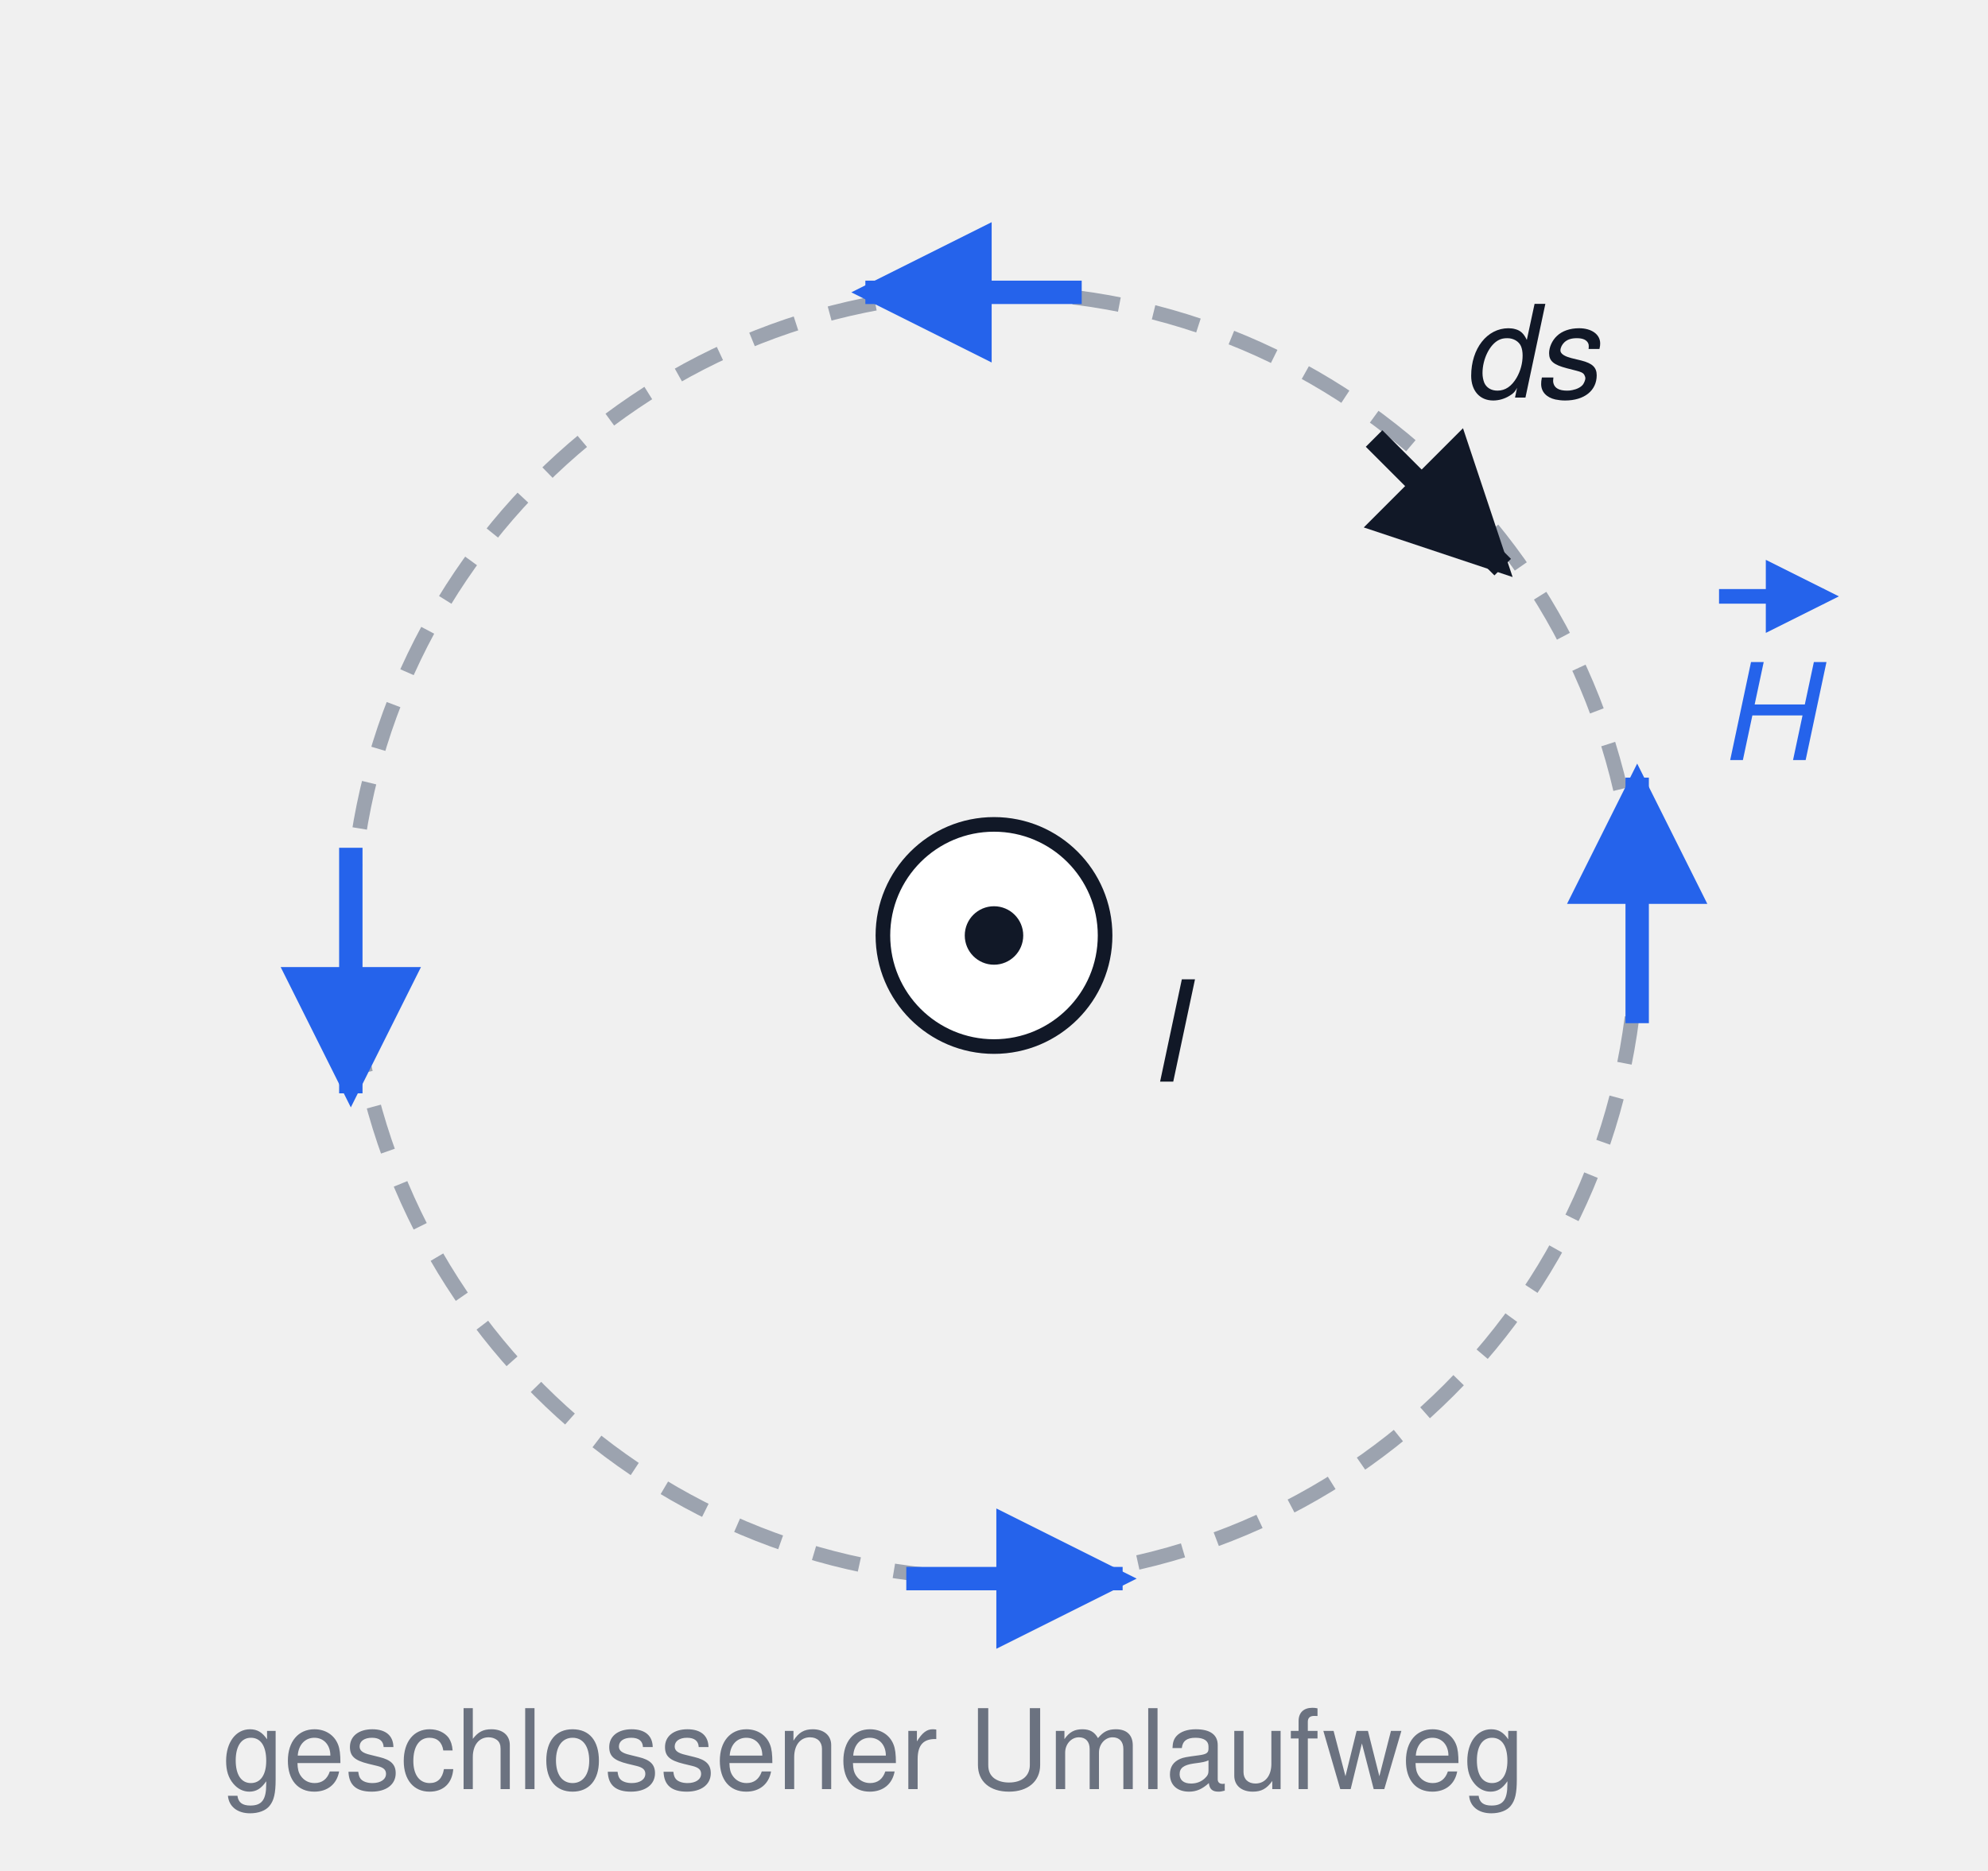
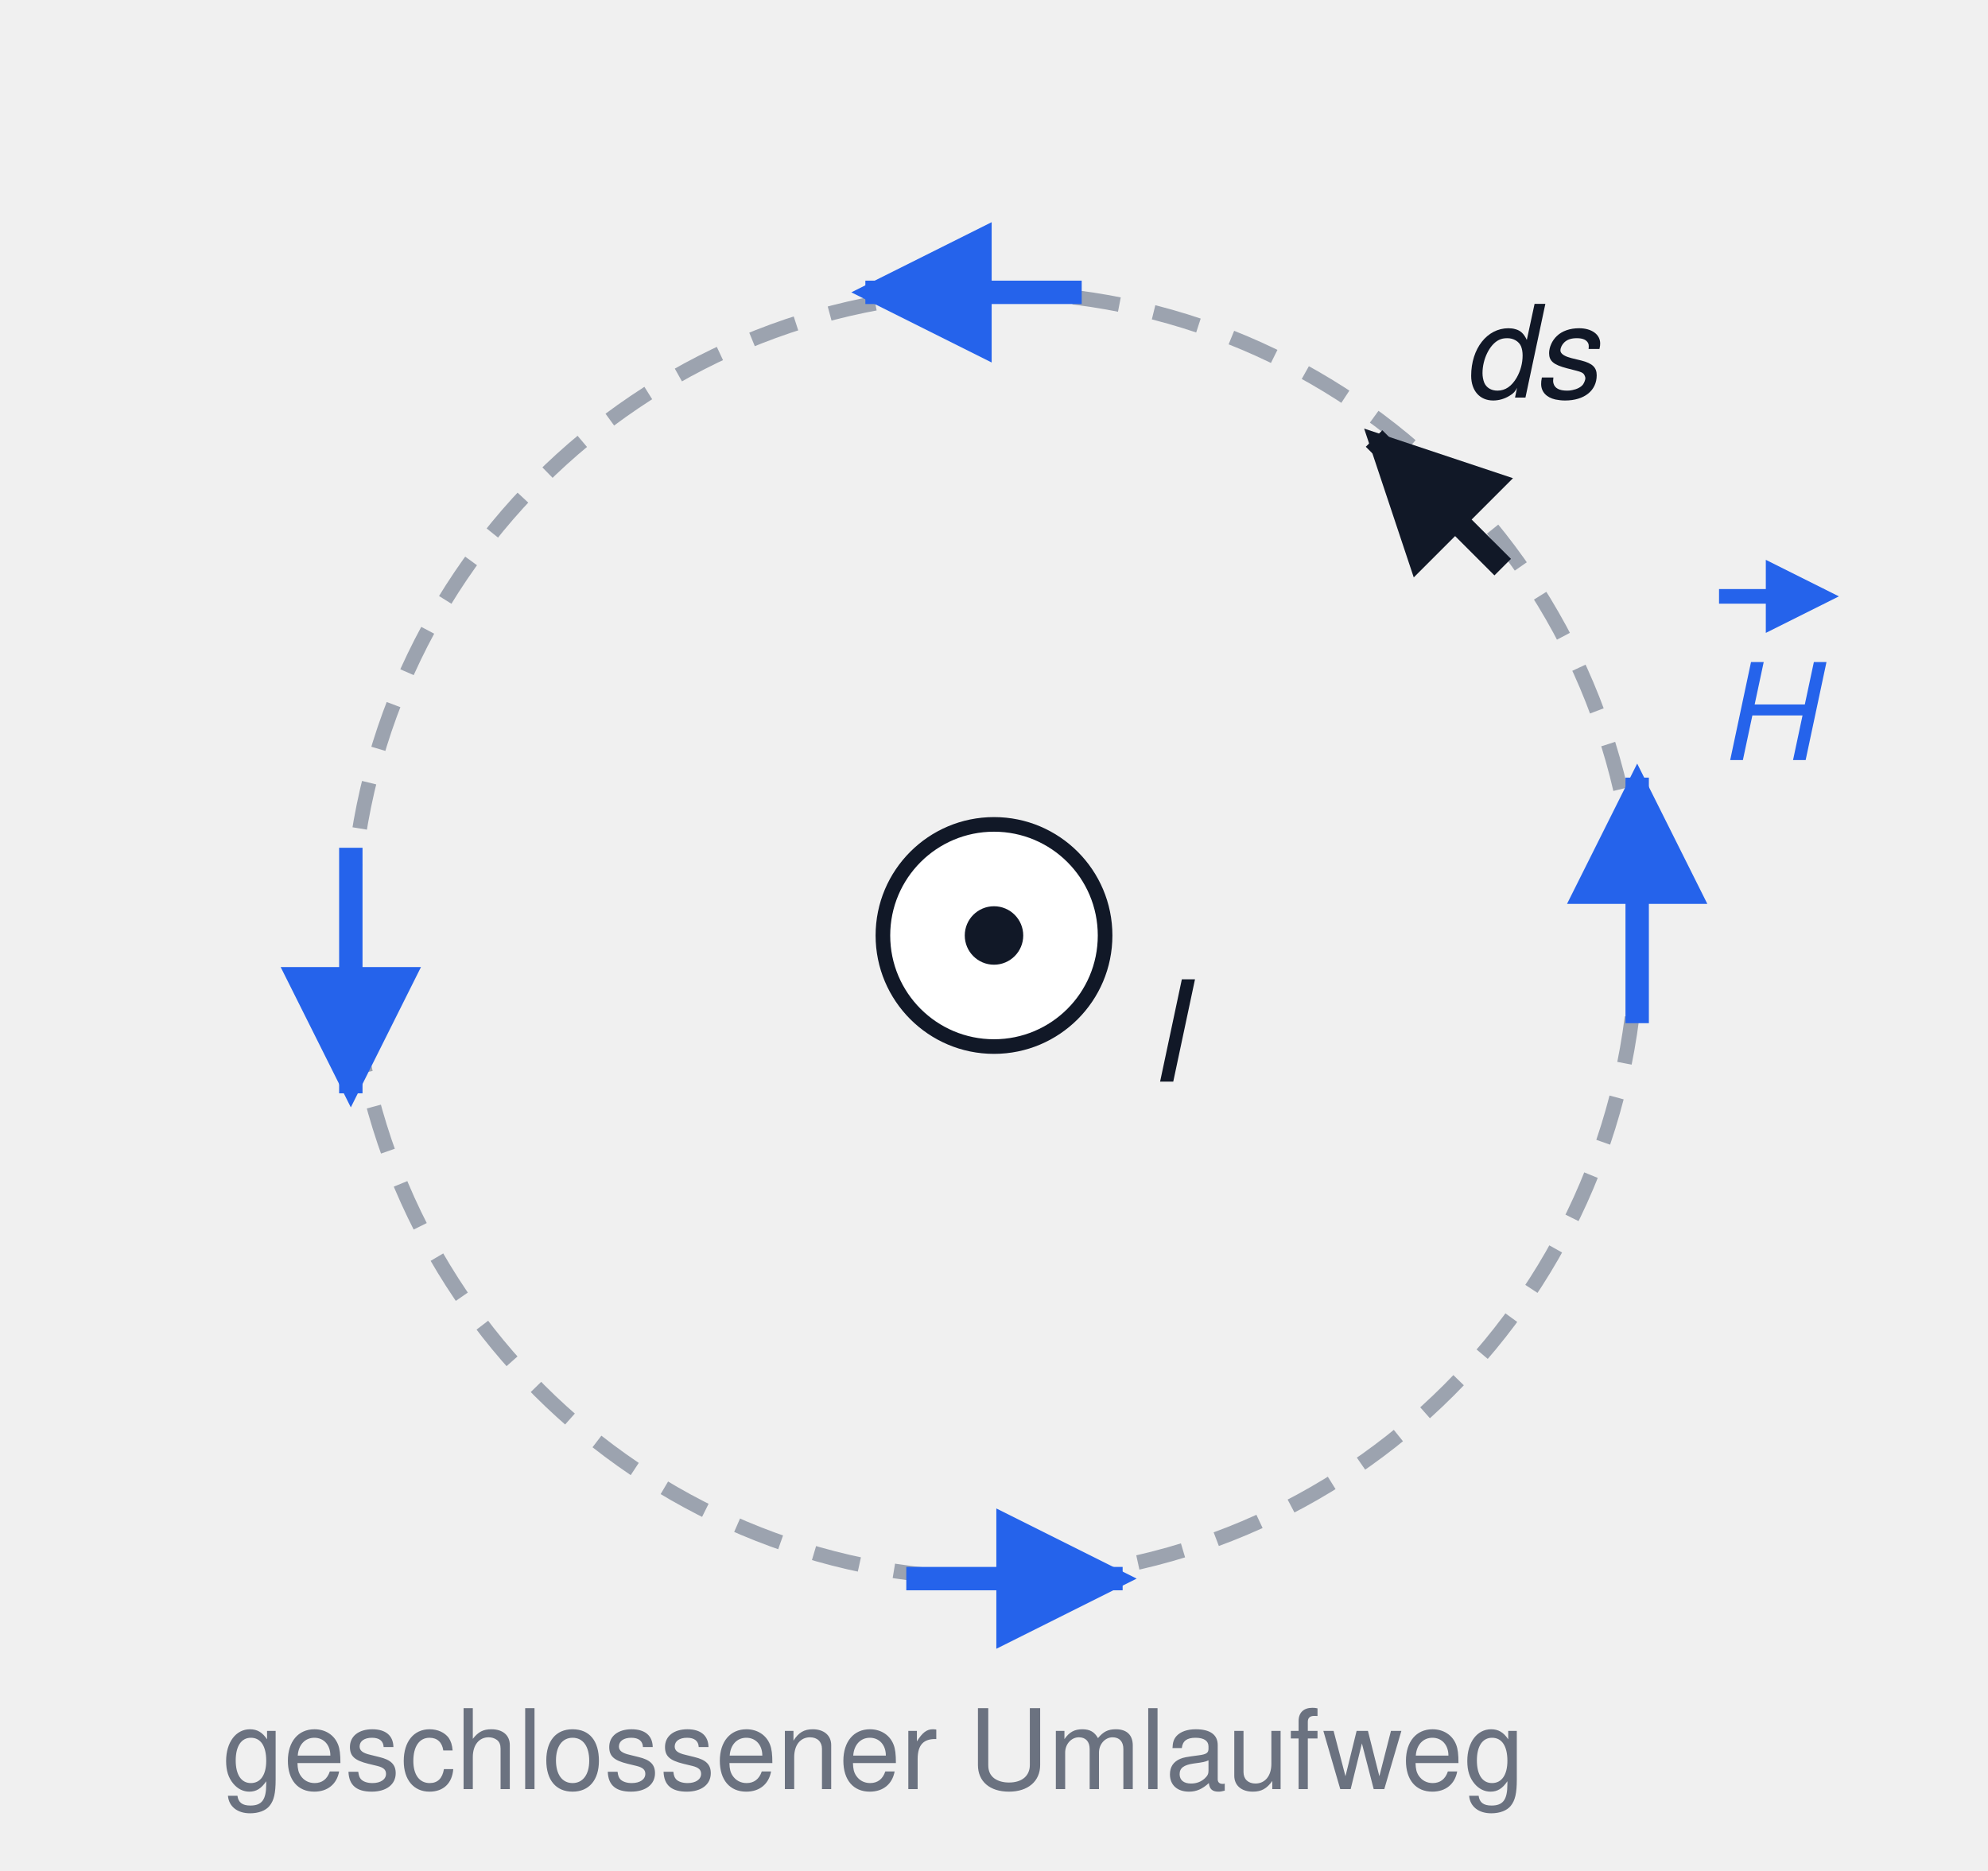
<svg xmlns="http://www.w3.org/2000/svg" viewBox="80 30 340 320" font-family="Helvetica, Arial, sans-serif">
  <defs>
    <marker id="dH" viewBox="0 0 10 10" refX="9" refY="5" markerWidth="6" markerHeight="6" orient="auto">
      <path d="M0,0 L10,5 L0,10 z" fill="#2563eb" />
    </marker>
    <marker id="dS" viewBox="0 0 10 10" refX="9" refY="5" markerWidth="6" markerHeight="6" orient="auto">
      <path d="M0,0 L10,5 L0,10 z" fill="#111827" />
    </marker>
    <marker id="vecH2" viewBox="0 0 10 10" refX="8" refY="5" markerWidth="5" markerHeight="5" orient="auto">
      <path d="M0,0 L10,5 L0,10 z" fill="#2563eb" />
    </marker>
  </defs>
  <circle cx="250" cy="190" r="110" fill="none" stroke="#9ca3af" stroke-width="2.5" stroke-dasharray="8 6" />
  <circle cx="250" cy="190" r="19" fill="#fff" stroke="#111827" stroke-width="2.5" />
  <circle cx="250" cy="190" r="5" fill="#111827" />
  <text x="276" y="215" fill="#111827" font-size="24" font-style="italic">I</text>
  <line x1="360" y1="205" x2="360" y2="163" stroke="#2563eb" stroke-width="4" marker-end="url(#dH)" />
  <line x1="265" y1="80" x2="228" y2="80" stroke="#2563eb" stroke-width="4" marker-end="url(#dH)" />
  <line x1="140" y1="175" x2="140" y2="217" stroke="#2563eb" stroke-width="4" marker-end="url(#dH)" />
  <line x1="235" y1="300" x2="272" y2="300" stroke="#2563eb" stroke-width="4" marker-end="url(#dH)" />
  <text x="374" y="160" fill="#2563eb" font-size="23" font-style="italic">H</text>
  <line x1="374" y1="132" x2="392" y2="132" stroke="#2563eb" stroke-width="2.5" marker-end="url(#vecH2)" />
-   <line x1="315" y1="105" x2="337" y2="127" stroke="#111827" stroke-width="4" marker-end="url(#dS)" />
+   <line x1="337" y1="127" x2="315" y2="105" stroke="#111827" stroke-width="4" marker-end="url(#dS)" />
  <text x="330" y="98" fill="#111827" font-size="22" font-style="italic">ds</text>
  <text x="118" y="336" fill="#6b7280" font-size="19">geschlossener Umlaufweg</text>
</svg>
